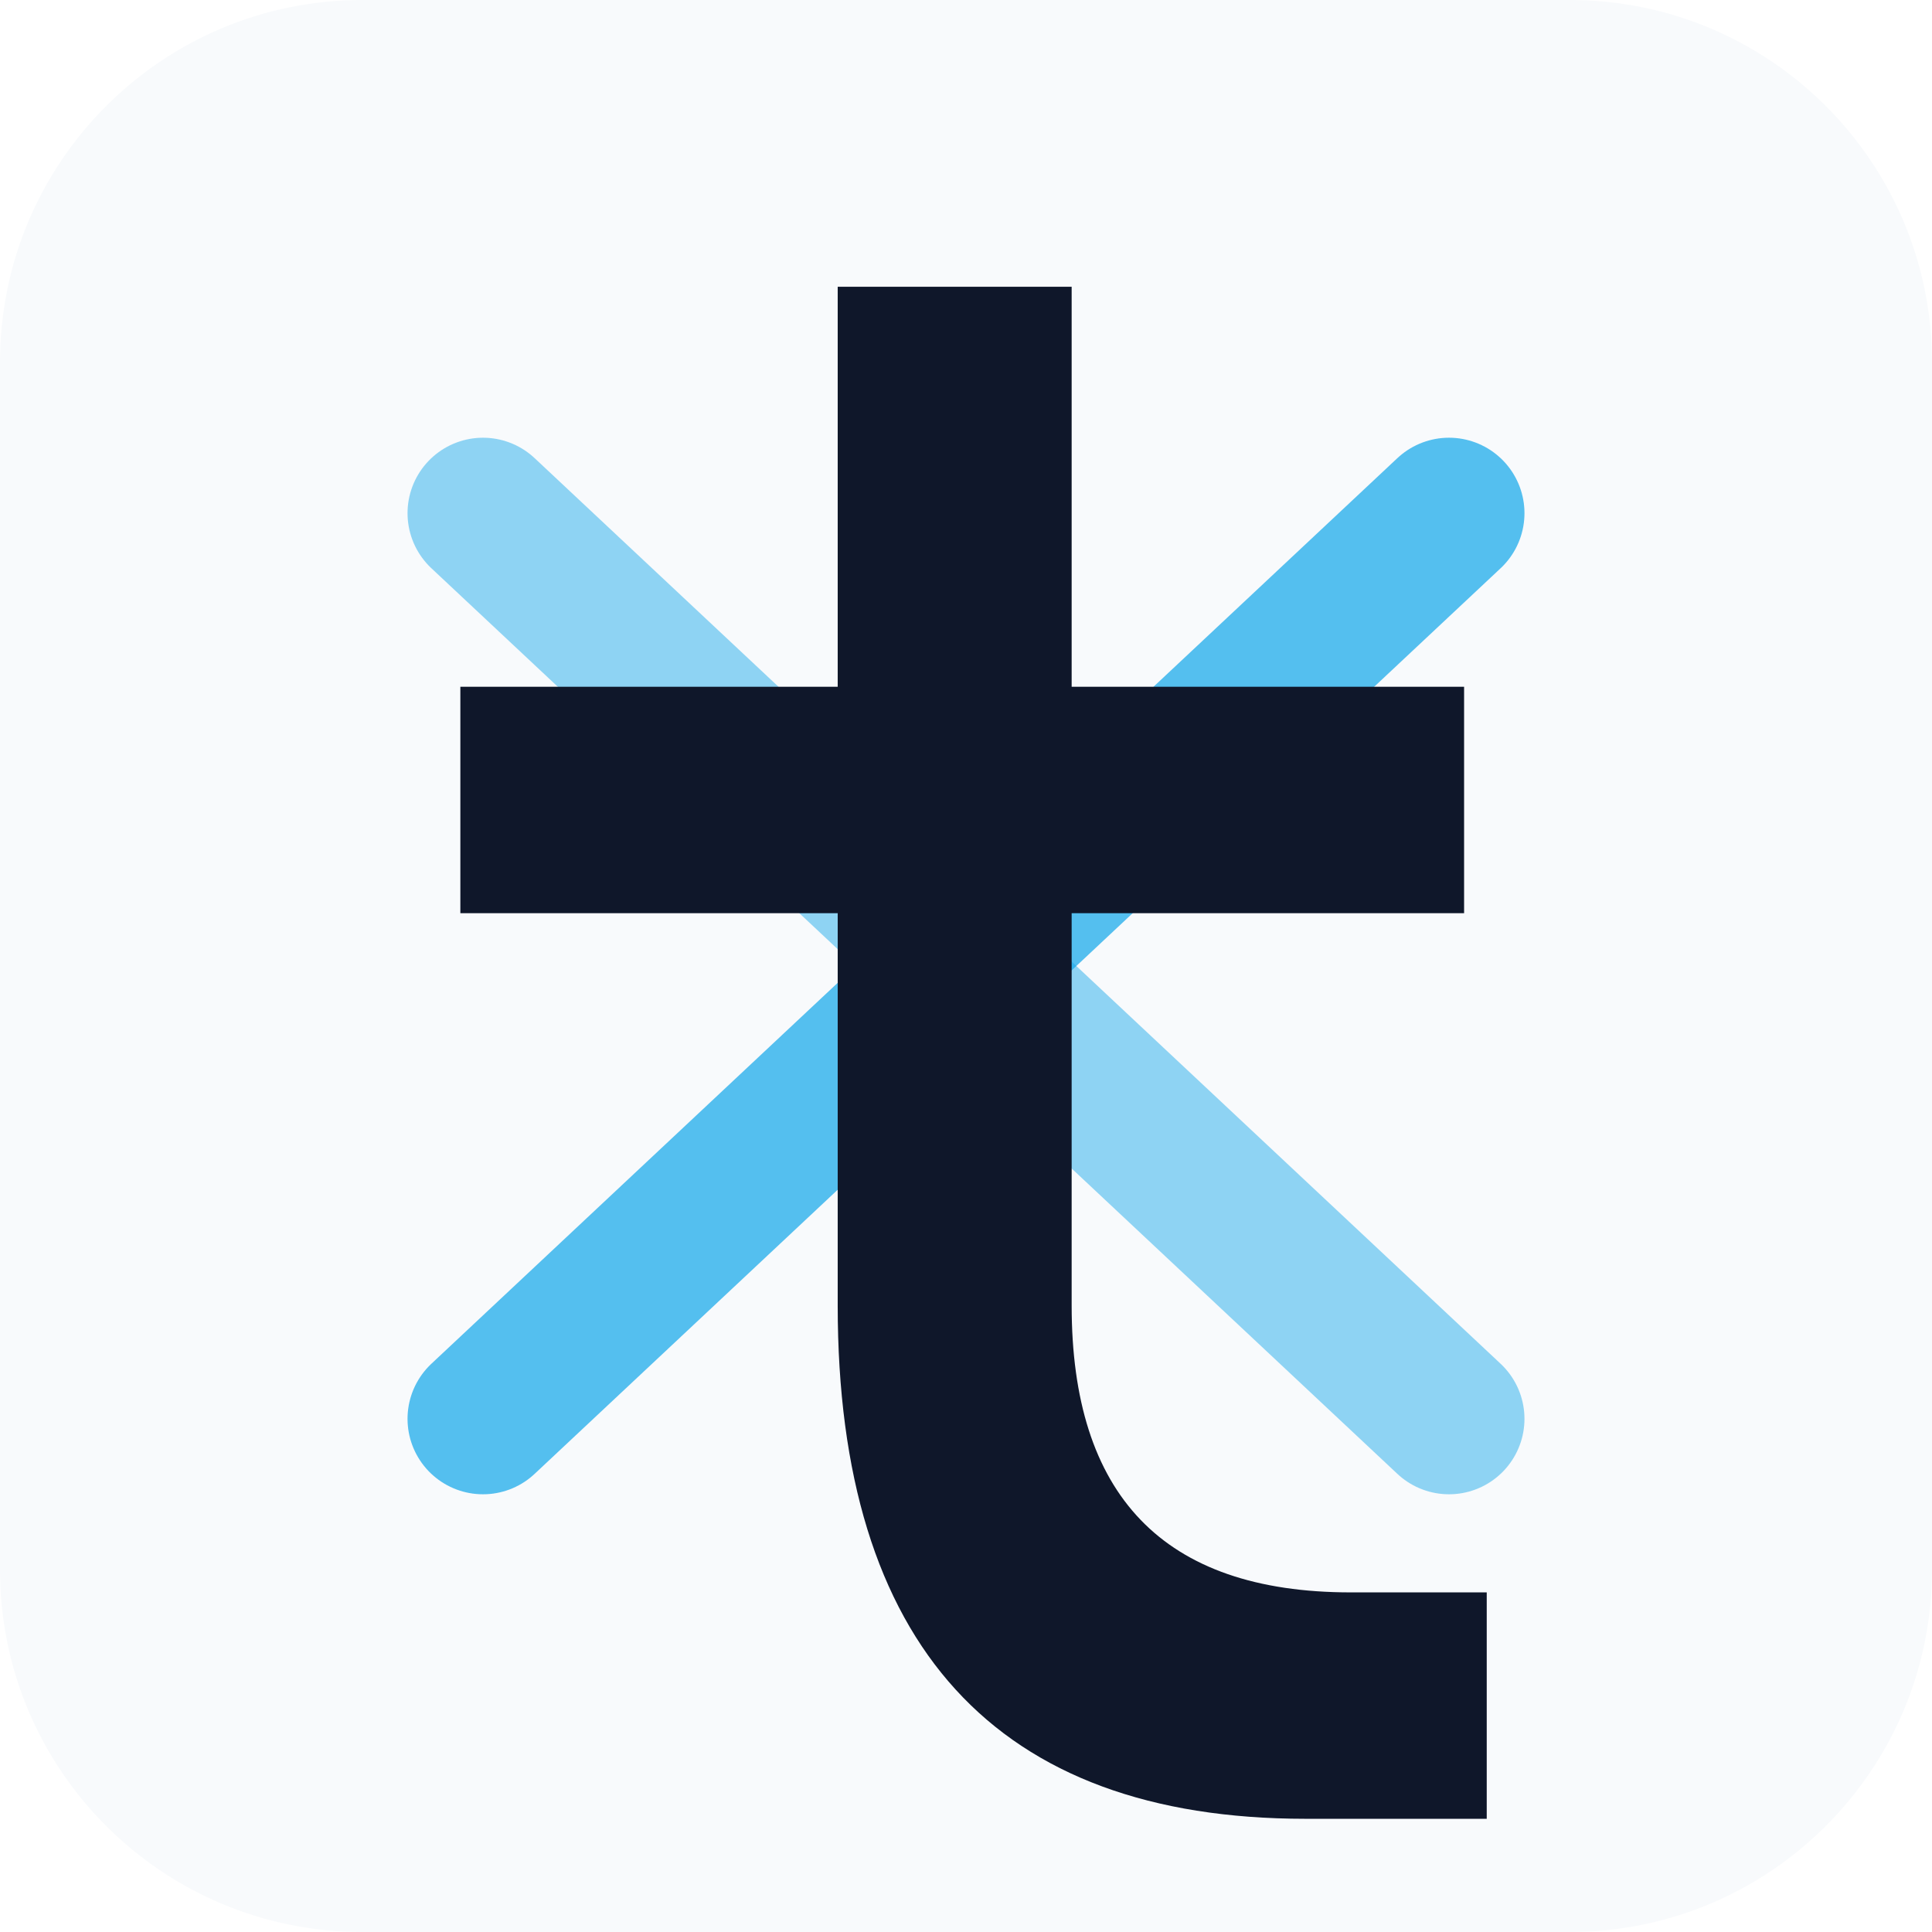
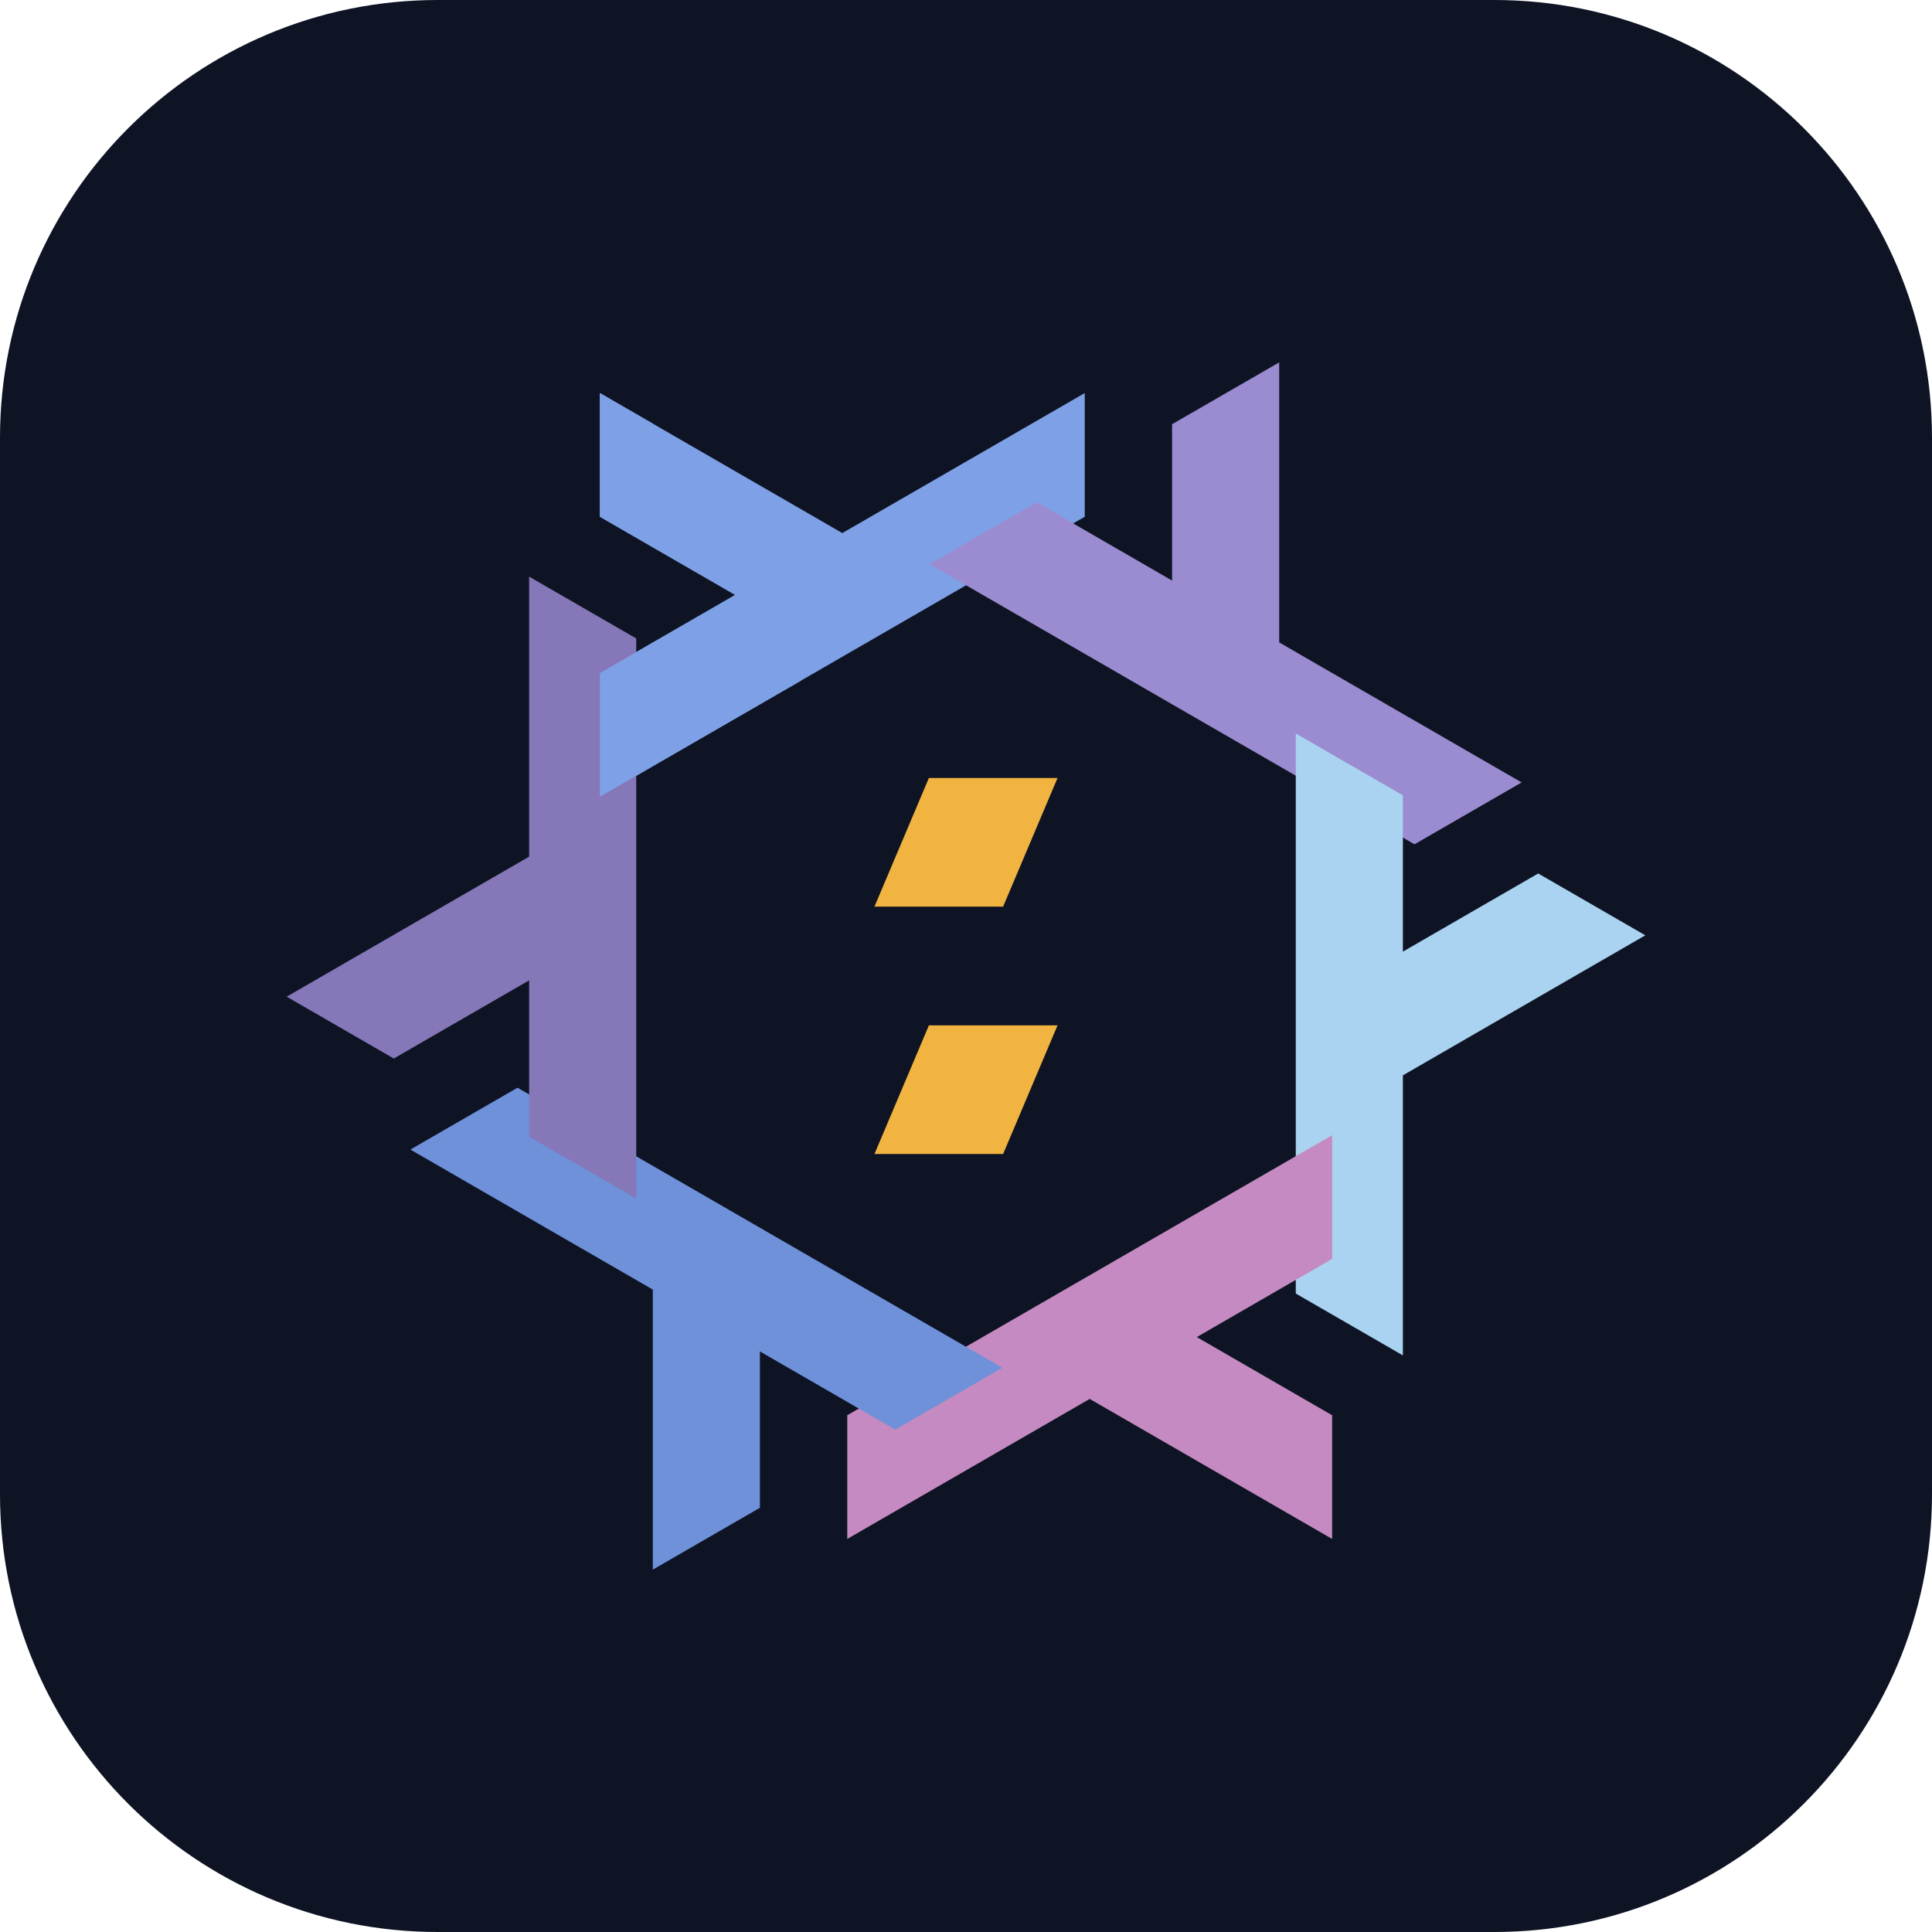
- <svg xmlns="http://www.w3.org/2000/svg" width="256" height="256" viewBox="0 0 256 256">
-   <rect width="256" height="256" rx="48" fill="#f8fafc" />
-   <g fill="none" stroke="#0ea5e9" stroke-linecap="round" stroke-linejoin="round">
-     <path d="M64 68l128 120" stroke-width="20" opacity="0.45" />
-     <path d="M192 68L64 188" stroke-width="20" opacity="0.7" />
+ <svg xmlns="http://www.w3.org/2000/svg" viewBox="0 0 512 512" width="256" height="256" role="img" aria-label="tnix">
+   <rect width="512" height="512" rx="116" fill="#0E1424" />
+   <g transform="translate(256 256) scale(0.6556) translate(-256.00 -256.00)">
+     <path d="M304.0 24.4 L304.0 74.4 L108.0 187.6 L108.0 137.6 Z" fill="#7EA0E6" />
+     <path d="M206.0 81.0 L206.0 131.0 L108.0 74.4 L108.0 24.4 Z" fill="#7EA0E6" />
+     <path d="M480.6 181.8 L437.3 206.8 L241.3 93.6 L284.6 68.6 Z" fill="#9B8BD0" />
+     <path d="M382.6 125.2 L339.3 150.2 L339.3 37.0 L382.6 12.0 Z" fill="#9B8BD0" />
+     <path d="M432.6 413.4 L389.3 388.4 L389.3 162.0 L432.6 187.0 Z" fill="#A9D3F0" />
+     <path d="M432.6 300.2 L389.3 275.2 L487.3 218.6 L530.6 243.6 Z" fill="#A9D3F0" />
+     <path d="M208.0 487.6 L208.0 437.6 L404.0 324.4 L404.0 374.4 Z" fill="#C58AC1" />
+     <path d="M306.0 431.0 L306.0 381.0 L404.0 437.6 L404.0 487.6 Z" fill="#C58AC1" />
+     <path d="M31.4 330.2 L74.7 305.2 L270.7 418.4 L227.4 443.4 Z" fill="#6E91DA" />
+     <path d="M129.4 386.8 L172.7 361.8 L172.7 475.0 L129.4 500.0 Z" fill="#6E91DA" />
+     <path d="M79.4 98.6 L122.7 123.6 L122.7 350.0 L79.4 325.0 Z" fill="#8577B8" />
+     <path d="M79.4 211.8 L122.7 236.8 L24.7 293.4 L-18.6 268.4 Z" fill="#8577B8" />
+     <clipPath id="v-weave">
+       <path d="M256.0 256.0 L-644.0 256.0 L-640.6 177.6 L-630.3 99.7 L-613.3 23.1 L-589.7 -51.8 L-559.7 -124.4 L-523.4 -194.0 L-481.2 -260.2 L-433.4 -322.5 L-380.4 -380.4 L-322.5 -433.4 L-260.2 -481.2 L-194.0 -523.4 Z" />
+     </clipPath>
+     <g clip-path="url(#v-weave)">
+       <path d="M304.0 24.4 L304.0 74.4 L108.0 187.6 L108.0 137.6 Z" fill="#7EA0E6" />
+       <path d="M206.0 81.0 L206.0 131.0 L108.0 74.4 L108.0 24.4 Z" fill="#7EA0E6" />
+     </g>
+     <path d="M241.0 180.0 L293.0 180.0 L271.0 232.0 L219.0 232.0 Z" fill="#F2B441" />
+     <path d="M241.0 280.0 L293.0 280.0 L271.0 332.0 L219.0 332.0 Z" fill="#F2B441" />
  </g>
-   <path d="M111 38h31v53h52v30h-52v52c0 25 12 38 37 38h18v30h-24c-41 0-62-23-62-68v-52H61V91h50z" fill="#0f172a" />
</svg>
